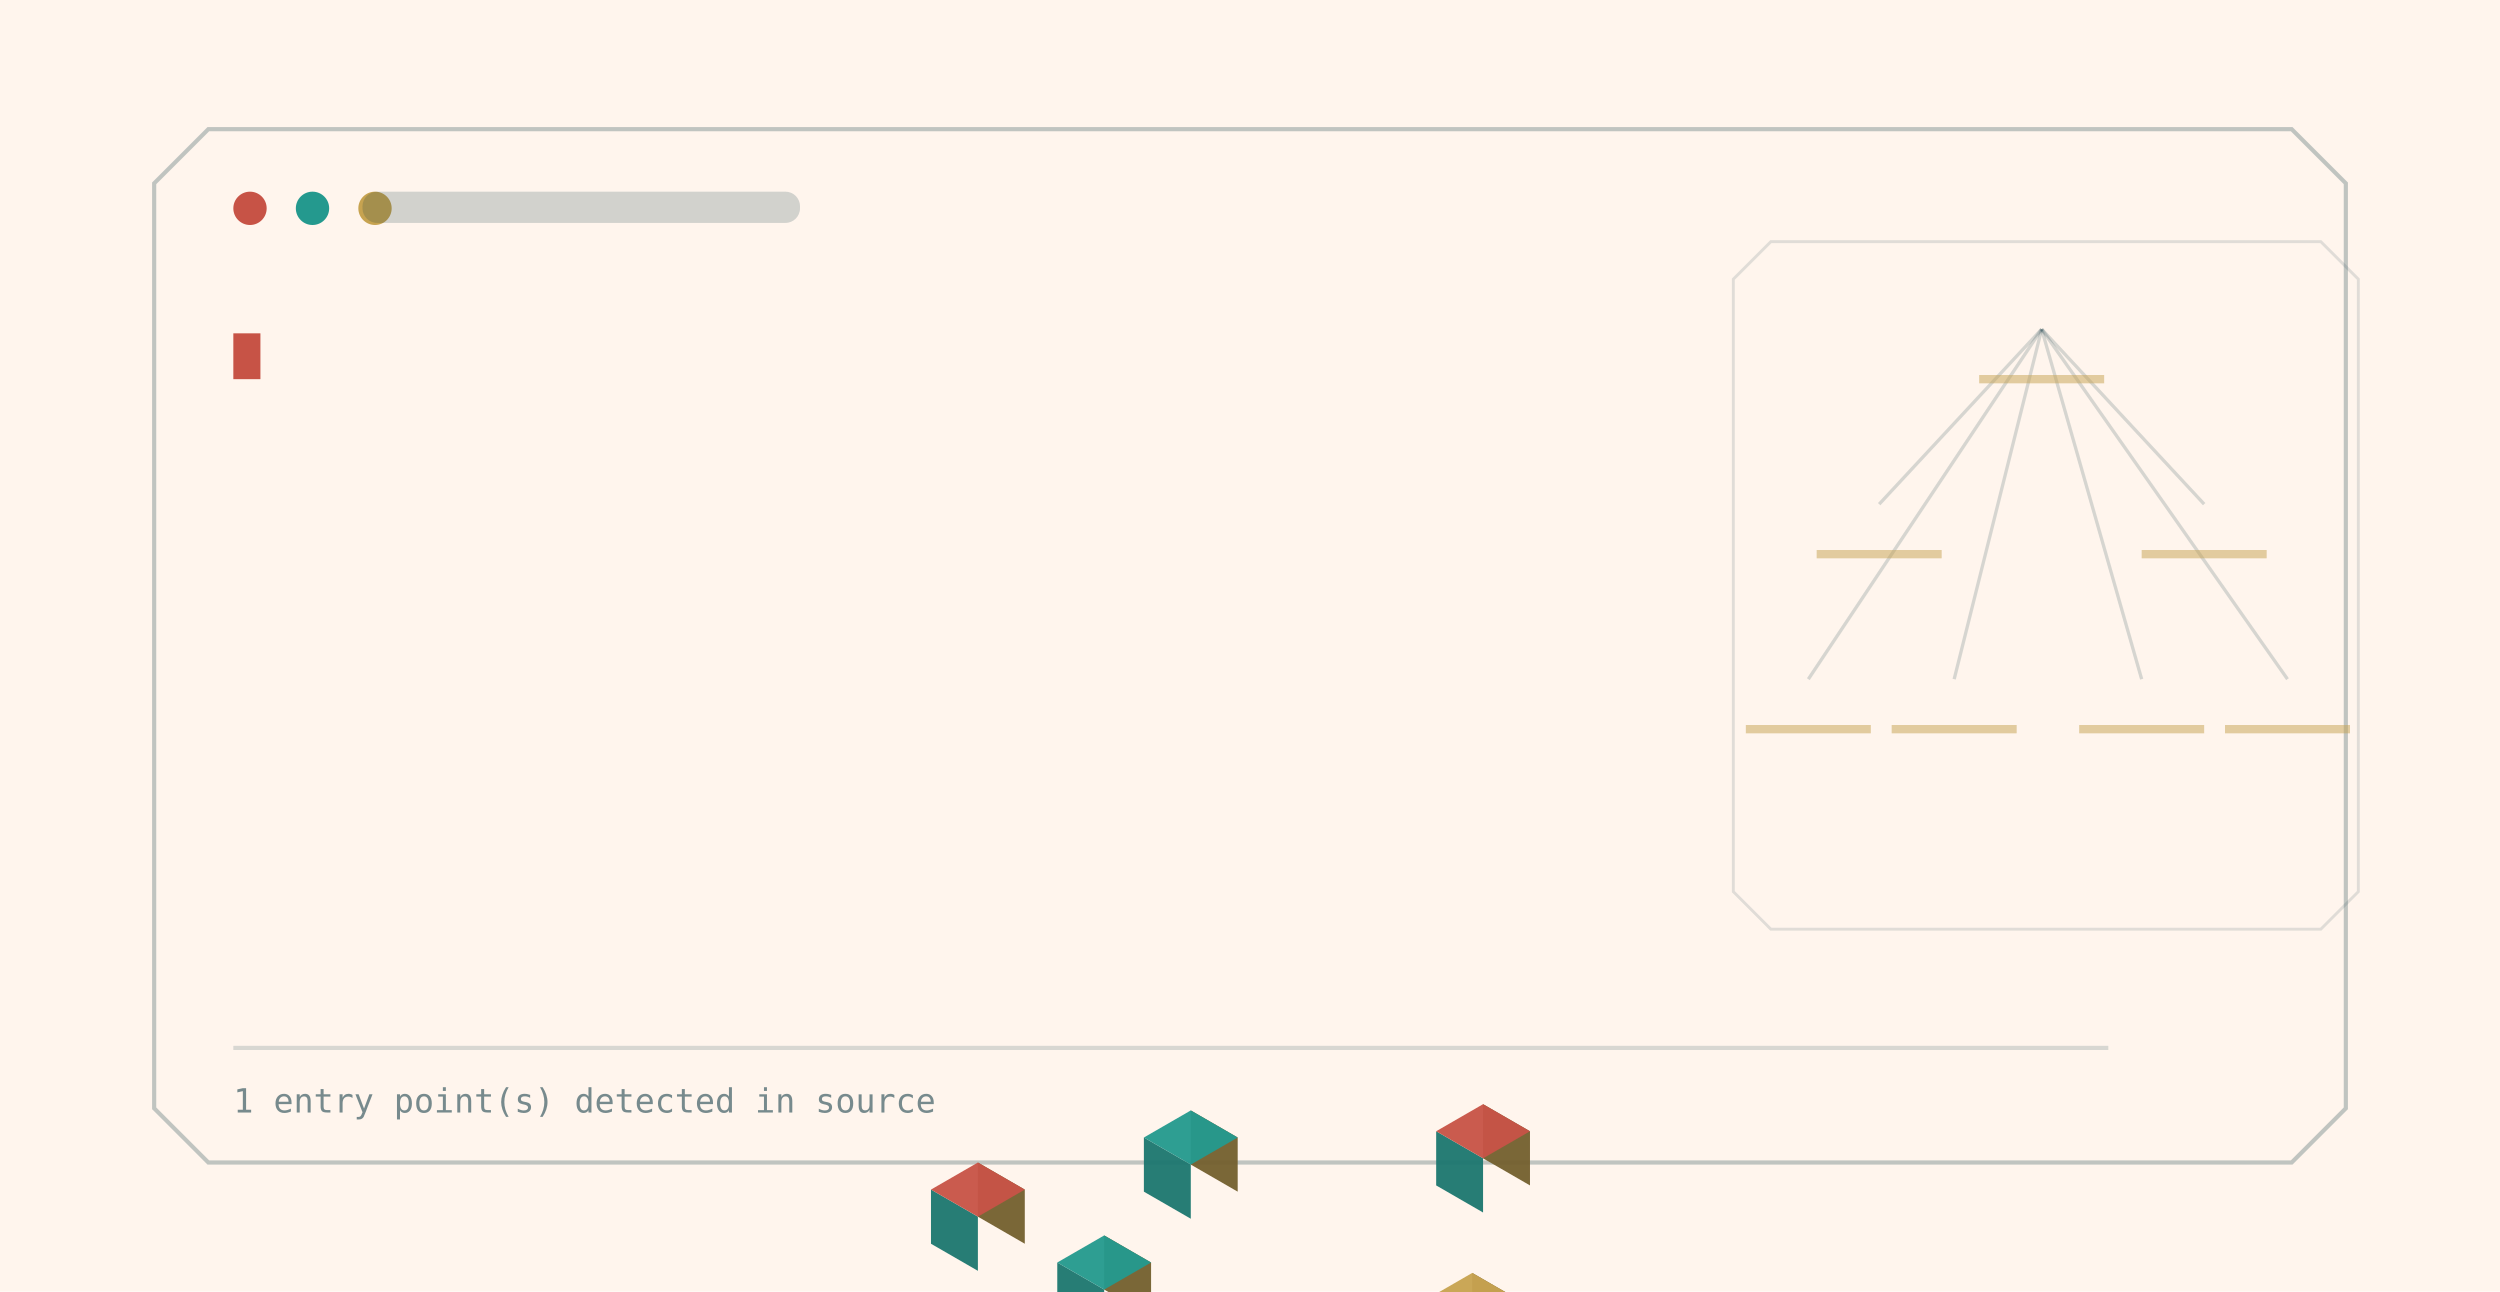
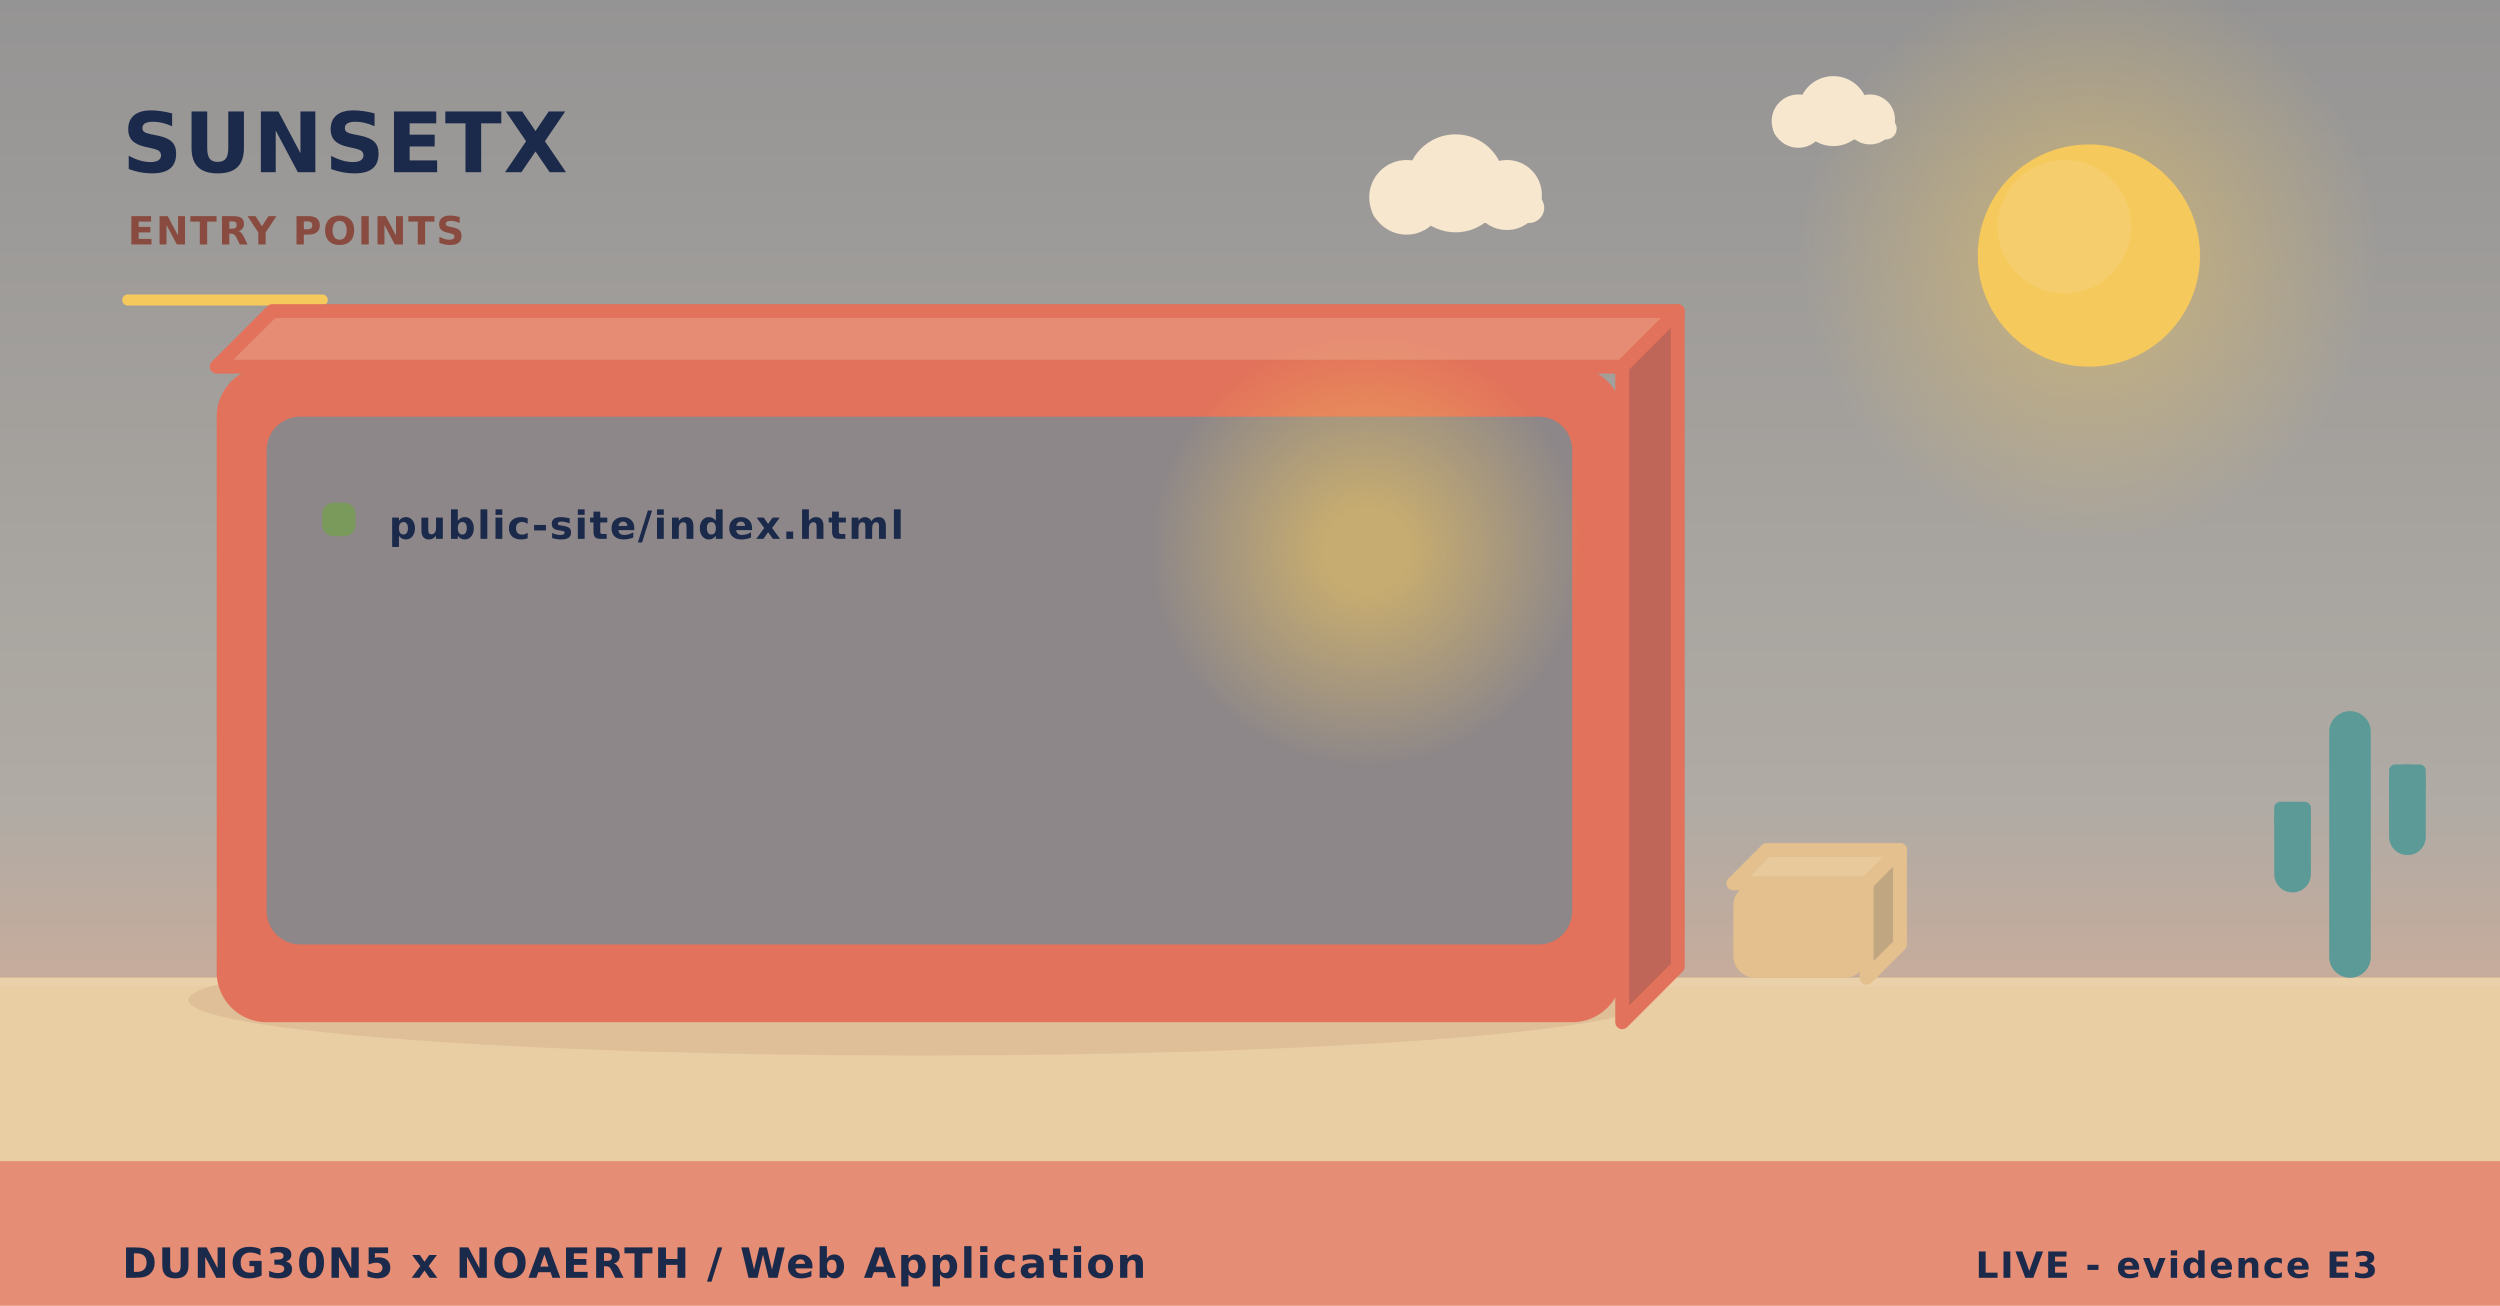
- <svg xmlns="http://www.w3.org/2000/svg" viewBox="0 0 1200 620" width="1200" height="620" role="img" aria-label="SUNSETX command surface">
-   <rect width="1200" height="620" fill="#fff5ed" />
-   <defs>
-     <linearGradient id="gt" x1="0" y1="0" x2="1" y2="1">
-       <stop offset="0%" stop-color="#c75346" />
-       <stop offset="100%" stop-color="#24998e" />
-     </linearGradient>
-   </defs>
-   <path d="M100.00,62.00 H1100.00 L1126.00,88.00 V532.00 L1100.00,558.00 H100.00 L74.00,532.00 V88.00 Z" fill="none" stroke="rgba(9,52,63,0.300)" stroke-width="2.00" opacity="0.85" />
-   <circle cx="120.00" cy="100.00" r="8.00" fill="#c75346" opacity="1.00" />
-   <circle cx="150.00" cy="100.00" r="8.00" fill="#24998e" opacity="1.00" />
-   <circle cx="180.00" cy="100.00" r="8.00" fill="#c7a350" opacity="1.00" />
-   <rect x="174.00" y="92.00" width="210.00" height="15.00" rx="7.00" fill="rgba(9,52,63,0.180)" opacity="1.00" />
-   <text x="112" y="148" font-family="ui-monospace,SFMono-Regular,Menlo,monospace" font-size="21" fill="rgba(9,52,63,0.800)" opacity="0">public-site/index.html<animate attributeName="opacity" values="0;1;1;0" dur="1.5s" begin="0.0s" repeatCount="indefinite" />
-   </text>
-   <rect x="112" y="160" width="13" height="22" fill="#c75346">
-     <animate attributeName="opacity" values="1;0;1" dur="1.05s" begin="0s" repeatCount="indefinite" />
-   </rect>
-   <path d="M850.00,116.00 H1114.00 L1132.00,134.00 V428.00 L1114.00,446.00 H850.00 L832.00,428.00 V134.00 Z" fill="none" stroke="rgba(9,52,63,0.180)" stroke-width="1.40" opacity="0.70" />
-   <line x1="980.00" y1="158.00" x2="902.00" y2="242.00" stroke="rgba(9,52,63,0.300)" stroke-width="1.60" opacity="0.55" />
-   <line x1="980.00" y1="158.00" x2="1058.00" y2="242.00" stroke="rgba(9,52,63,0.300)" stroke-width="1.60" opacity="0.55" />
-   <line x1="980.00" y1="158.00" x2="868.00" y2="326.00" stroke="rgba(9,52,63,0.300)" stroke-width="1.60" opacity="0.55" />
-   <line x1="980.00" y1="158.00" x2="938.00" y2="326.00" stroke="rgba(9,52,63,0.300)" stroke-width="1.60" opacity="0.55" />
-   <line x1="980.00" y1="158.00" x2="1028.00" y2="326.00" stroke="rgba(9,52,63,0.300)" stroke-width="1.60" opacity="0.55" />
-   <line x1="980.00" y1="158.00" x2="1098.00" y2="326.00" stroke="rgba(9,52,63,0.300)" stroke-width="1.60" opacity="0.55" />
-   <polygon points="711.87,556.00 734.39,569.00 734.39,543.00 711.87,530.00" fill="#735f2e" opacity="0.95" />
-   <polygon points="689.36,569.00 711.87,582.00 711.87,556.00 689.36,543.00" fill="#1c776f" opacity="0.95" />
-   <polygon points="711.87,530.00 734.39,543.00 711.87,556.00 689.36,543.00" fill="#c75346" opacity="0.95" />
+ <svg xmlns="http://www.w3.org/2000/svg" width="900" height="470" viewBox="0 0 900 470" role="img" aria-label="SUNSETX - how it is operated">
+   <linearGradient id="skyt" x1="0" y1="0" x2="0" y2="1">
+     <stop offset="0" stop-color="#959494" />
+     <stop offset="0.62" stop-color="#b0aba4" />
+     <stop offset="1" stop-color="#f3ad8a" />
+   </linearGradient>
+   <rect width="900" height="470" fill="url(#skyt)" />
+   <radialGradient id="sunt">
+     <stop offset="0.35" stop-color="#f5c95c" stop-opacity="0.34" />
+     <stop offset="1" stop-color="#f5c95c" stop-opacity="0" />
+   </radialGradient>
+   <circle cx="752" cy="92" r="104" fill="url(#sunt)" />
+   <circle cx="752" cy="92" r="40" fill="#f5c95c" />
+   <circle cx="743.2" cy="81.6" r="24" fill="#f5d27e" opacity="0.5" />
  <g>
-     <rect x="950.00" y="180.00" width="60.00" height="4.00" rx="0.00" fill="rgba(199,163,80,0.500)" opacity="1.00" />
-     <animate attributeName="opacity" values="0.25;1.0;0.25" dur="14.2s" begin="0.0s" repeatCount="indefinite" />
+     <circle cx="524" cy="66" r="17.64" fill="#f6e7ce" />
+     <circle cx="506.36" cy="71.04" r="13.44" fill="#f6e7ce" />
+     <circle cx="542.48" cy="70.2" r="12.6" fill="#f6e7ce" />
+     <rect x="493.76" y="69.36" width="62.16" height="10.92" rx="5.46" fill="#f6e7ce" />
+     <animateTransform attributeName="transform" type="translate" values="0 0;24 0;0 0" dur="36s" begin="0s" repeatCount="indefinite" />
  </g>
-   <polygon points="571.58,559.00 594.09,572.00 594.09,546.00 571.58,533.00" fill="#735f2e" opacity="0.95" />
-   <polygon points="549.06,572.00 571.58,585.00 571.58,559.00 549.06,546.00" fill="#1c776f" opacity="0.95" />
-   <polygon points="571.58,533.00 594.09,546.00 571.58,559.00 549.06,546.00" fill="#24998e" opacity="0.95" />
  <g>
-     <rect x="872.00" y="264.00" width="60.00" height="4.00" rx="0.00" fill="rgba(199,163,80,0.500)" opacity="1.00" />
-     <animate attributeName="opacity" values="0.25;1.0;0.25" dur="14.2s" begin="0.4s" repeatCount="indefinite" />
+     <circle cx="660" cy="40" r="12.6" fill="#f6e7ce" />
+     <circle cx="647.4" cy="43.6" r="9.6" fill="#f6e7ce" />
+     <circle cx="673.2" cy="43" r="9" fill="#f6e7ce" />
+     <rect x="638.4" y="42.4" width="44.4" height="7.8" rx="3.9" fill="#f6e7ce" />
+     <animateTransform attributeName="transform" type="translate" values="0 0;-18 0;0 0" dur="46s" begin="3s" repeatCount="indefinite" />
  </g>
-   <polygon points="706.68,637.00 729.19,650.00 729.19,624.00 706.68,611.00" fill="#735f2e" opacity="0.95" />
-   <polygon points="684.16,650.00 706.68,663.00 706.68,637.00 684.16,624.00" fill="#1c776f" opacity="0.95" />
-   <polygon points="706.68,611.00 729.19,624.00 706.68,637.00 684.16,624.00" fill="#c7a350" opacity="0.95" />
+   <rect x="0" y="352" width="900" height="118" fill="#e9cda3" />
+   <rect x="0" y="352" width="900" height="3" fill="#ebd1a9" />
+   <text x="44" y="62" font-family="Verdana,DejaVu Sans,sans-serif" font-size="30" font-weight="700" letter-spacing="0.6" fill="#1b2a4a" text-anchor="start">SUNSETX</text>
+   <text x="46" y="88" font-family="Verdana,DejaVu Sans,sans-serif" font-size="14" font-weight="700" letter-spacing="0.6" fill="#894b3f" text-anchor="start">ENTRY POINTS</text>
+   <rect x="44" y="106" width="74" height="4" rx="2" fill="#f5c95c" />
+   <ellipse cx="331" cy="360" rx="263.2" ry="20" fill="rgba(138,90,68,0.11)" />
+   <path d="M78,132 L584,132 L604,112 L98,112 Z" fill="#e68c74" stroke="#e2725b" stroke-width="5" stroke-linejoin="round" />
+   <path d="M584,132 L604,112 L604,348 L584,368 Z" fill="#c06658" stroke="#e2725b" stroke-width="5" stroke-linejoin="round" />
+   <rect x="78" y="132" width="506" height="236" rx="18" fill="#e2725b" />
+   <rect x="96" y="150" width="470" height="190" rx="12" fill="#88888c" opacity="0.94" />
+   <radialGradient id="lamp60541">
+     <stop offset="0.2" stop-color="#f5c95c" stop-opacity="0.55" />
+     <stop offset="1" stop-color="#f5c95c" stop-opacity="0" />
+   </radialGradient>
+   <circle cx="492" cy="198" r="78" fill="url(#lamp60541)" />
+   <rect x="116" y="181" width="12" height="12" rx="4" fill="#7a9a5c" />
  <g>
-     <rect x="1028.00" y="264.00" width="60.00" height="4.00" rx="0.00" fill="rgba(199,163,80,0.500)" opacity="1.00" />
-     <animate attributeName="opacity" values="0.25;1.0;0.25" dur="14.2s" begin="0.8s" repeatCount="indefinite" />
+     <text x="140" y="194" font-family="Verdana,DejaVu Sans,sans-serif" font-size="14" font-weight="700" letter-spacing="0.6" fill="#1b2a4a" text-anchor="start">public-site/index.html</text>
+     <animateTransform attributeName="transform" type="translate" values="0 10;0 0" dur="0.7s" begin="0.4s" fill="freeze" />
  </g>
-   <polygon points="469.39,584.00 491.90,597.00 491.90,571.00 469.39,558.00" fill="#735f2e" opacity="0.95" />
-   <polygon points="446.87,597.00 469.39,610.00 469.39,584.00 446.87,571.00" fill="#1c776f" opacity="0.95" />
-   <polygon points="469.39,558.00 491.90,571.00 469.39,584.00 446.87,571.00" fill="#c75346" opacity="0.95" />
-   <g>
-     <rect x="838.00" y="348.00" width="60.00" height="4.00" rx="0.00" fill="rgba(199,163,80,0.500)" opacity="1.00" />
-     <animate attributeName="opacity" values="0.25;1.0;0.25" dur="14.2s" begin="1.2s" repeatCount="indefinite" />
-   </g>
-   <polygon points="530.01,619.00 552.52,632.00 552.52,606.00 530.01,593.00" fill="#735f2e" opacity="0.95" />
-   <polygon points="507.49,632.00 530.01,645.00 530.01,619.00 507.49,606.00" fill="#1c776f" opacity="0.95" />
-   <polygon points="530.01,593.00 552.52,606.00 530.01,619.00 507.49,606.00" fill="#24998e" opacity="0.95" />
-   <g>
-     <rect x="908.00" y="348.00" width="60.00" height="4.00" rx="0.00" fill="rgba(199,163,80,0.500)" opacity="1.00" />
-     <animate attributeName="opacity" values="0.25;1.0;0.25" dur="14.2s" begin="1.6s" repeatCount="indefinite" />
-   </g>
-   <polygon points="607.95,664.00 630.47,677.00 630.47,651.00 607.95,638.00" fill="#735f2e" opacity="0.95" />
-   <polygon points="585.43,677.00 607.95,690.00 607.95,664.00 585.43,651.00" fill="#1c776f" opacity="0.95" />
-   <polygon points="607.95,638.00 630.47,651.00 607.95,664.00 585.43,651.00" fill="#c7a350" opacity="0.95" />
-   <g>
-     <rect x="998.00" y="348.00" width="60.00" height="4.00" rx="0.00" fill="rgba(199,163,80,0.500)" opacity="1.00" />
-     <animate attributeName="opacity" values="0.25;1.0;0.25" dur="14.2s" begin="2.0s" repeatCount="indefinite" />
-   </g>
-   <polygon points="668.57,699.00 691.09,712.00 691.09,686.00 668.57,673.00" fill="#735f2e" opacity="0.95" />
-   <polygon points="646.05,712.00 668.57,725.00 668.57,699.00 646.05,686.00" fill="#1c776f" opacity="0.95" />
-   <polygon points="668.57,673.00 691.09,686.00 668.57,699.00 646.05,686.00" fill="#c75346" opacity="0.95" />
-   <g>
-     <rect x="1068.00" y="348.00" width="60.00" height="4.00" rx="0.00" fill="rgba(199,163,80,0.500)" opacity="1.00" />
-     <animate attributeName="opacity" values="0.25;1.0;0.25" dur="14.2s" begin="2.4s" repeatCount="indefinite" />
-   </g>
-   <rect x="112.00" y="502.00" width="900.00" height="2.00" rx="0.00" fill="rgba(9,52,63,0.160)" opacity="1.00" />
-   <text x="112" y="534" font-family="ui-monospace,Menlo,monospace" font-size="16" fill="rgba(9,52,63,0.550)">1 entry point(s) detected in source</text>
+   <path d="M624,318 L672,318 L684,306 L636,306 Z" fill="#e7c99b" stroke="#e3c08d" stroke-width="5" stroke-linejoin="round" />
+   <path d="M672,318 L684,306 L684,340 L672,352 Z" fill="#c1a682" stroke="#e3c08d" stroke-width="5" stroke-linejoin="round" />
+   <rect x="624" y="318" width="48" height="34" rx="8" fill="#e3c08d" />
+   <rect x="838.52" y="256" width="14.96" height="96" rx="7.48" fill="#5b9a97" />
+   <rect x="818.72" y="288.64" width="13.2" height="32.64" rx="6.6" fill="#5b9a97" />
+   <rect x="818.72" y="288.64" width="13.2" height="9.6" rx="2.2" fill="#5b9a97" />
+   <rect x="860.08" y="275.2" width="13.2" height="32.64" rx="6.6" fill="#5b9a97" />
+   <rect x="860.08" y="275.2" width="13.2" height="9.6" rx="2.2" fill="#5b9a97" />
+   <rect x="0" y="418" width="900" height="52" rx="0" fill="#e68972" opacity="0.94" />
+   <text x="44" y="460" font-family="Verdana,DejaVu Sans,sans-serif" font-size="15" font-weight="700" letter-spacing="0.6" fill="#1b2a4a" text-anchor="start">DUNG30N5 x NOAERTH  /  Web Application</text>
+   <text x="856" y="460" font-family="Verdana,DejaVu Sans,sans-serif" font-size="13" font-weight="700" letter-spacing="0.6" fill="#1b2a4a" text-anchor="end">LIVE  -  evidence E3</text>
</svg>
